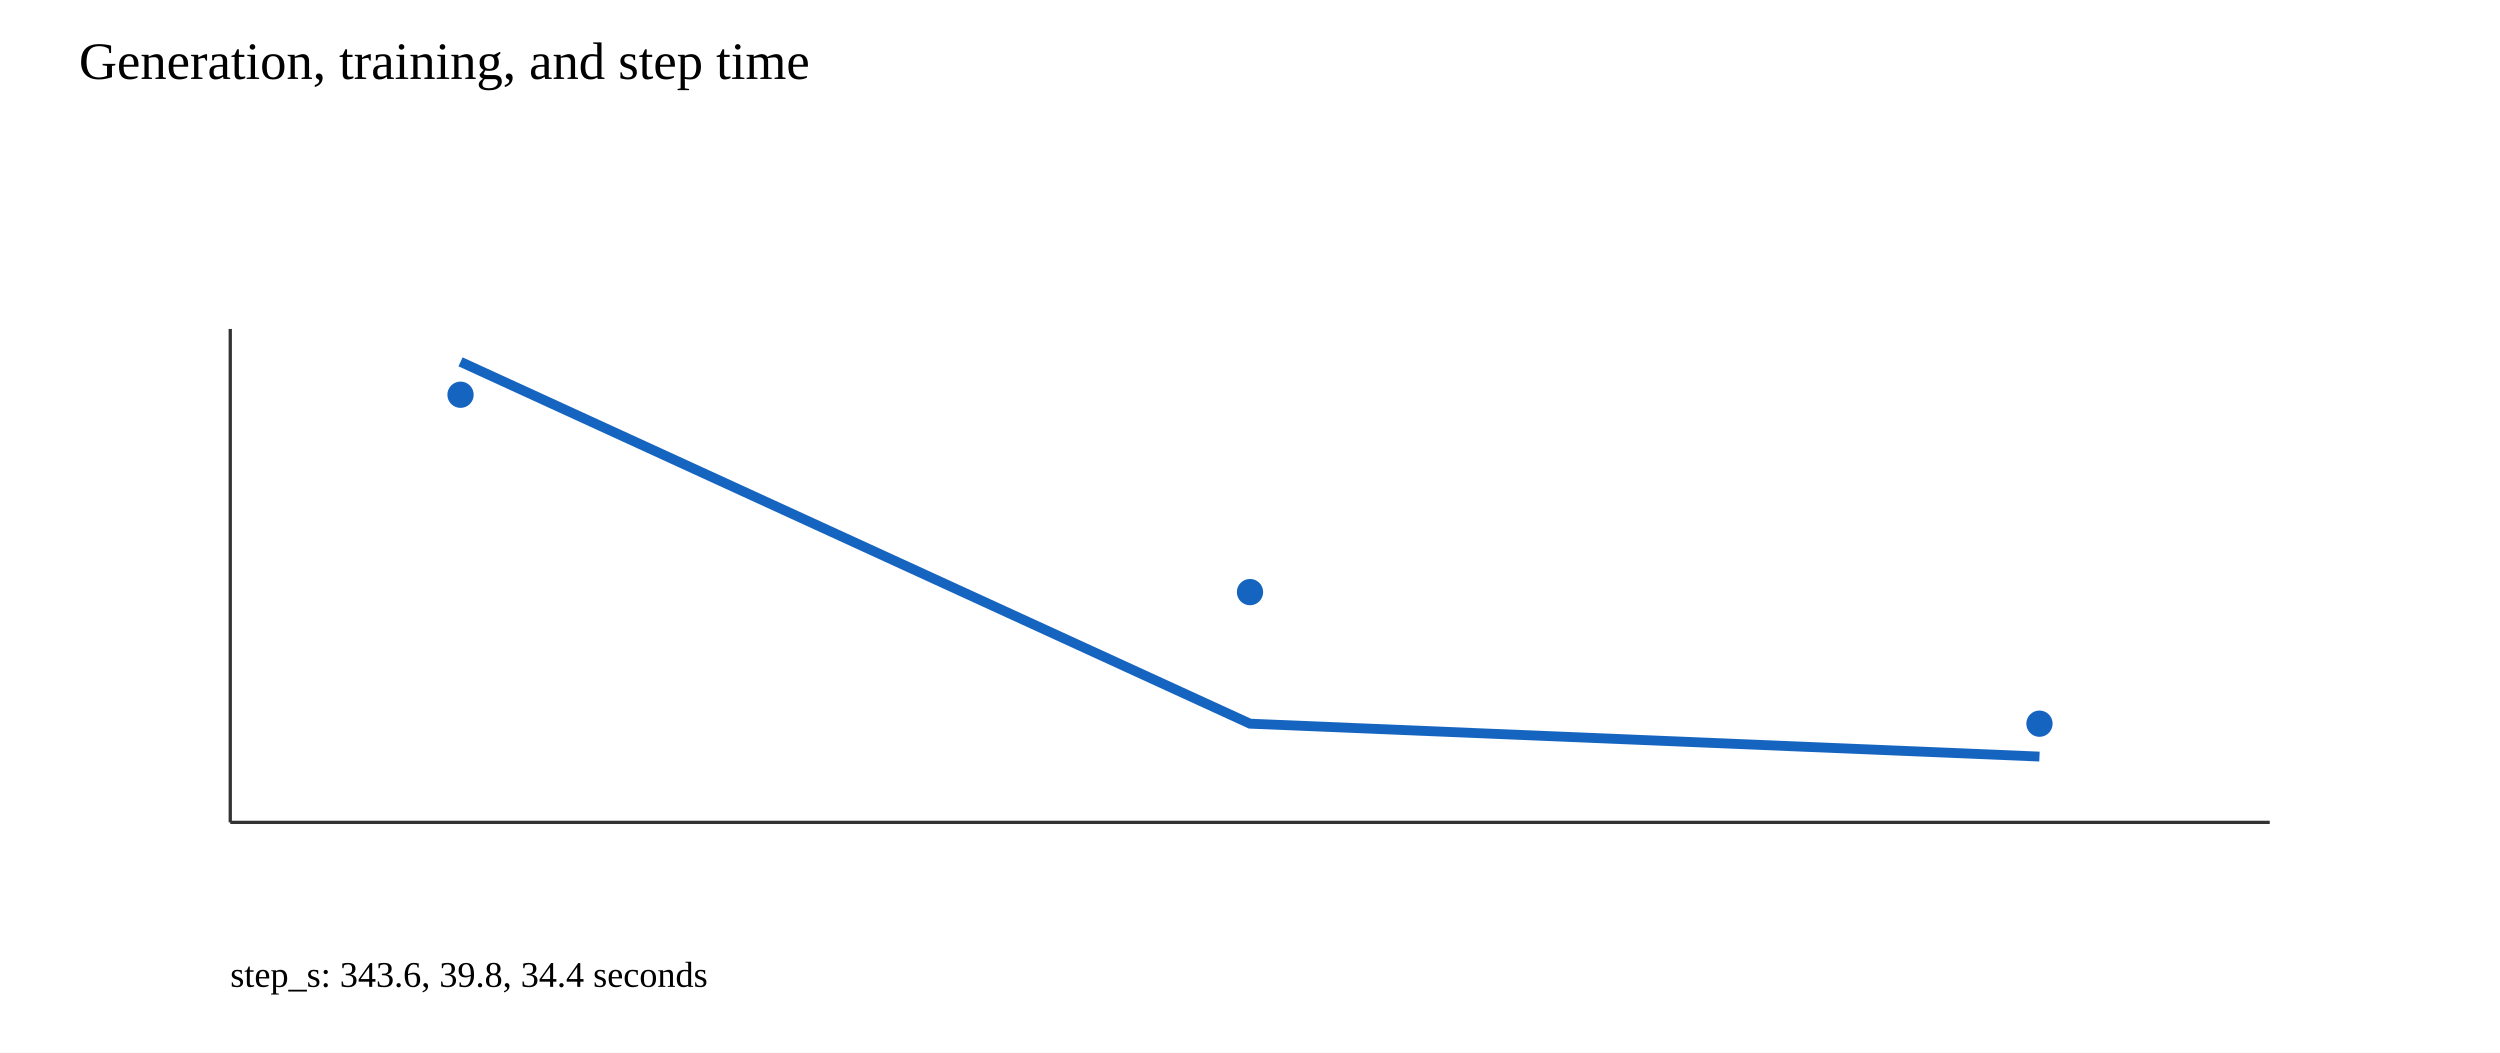
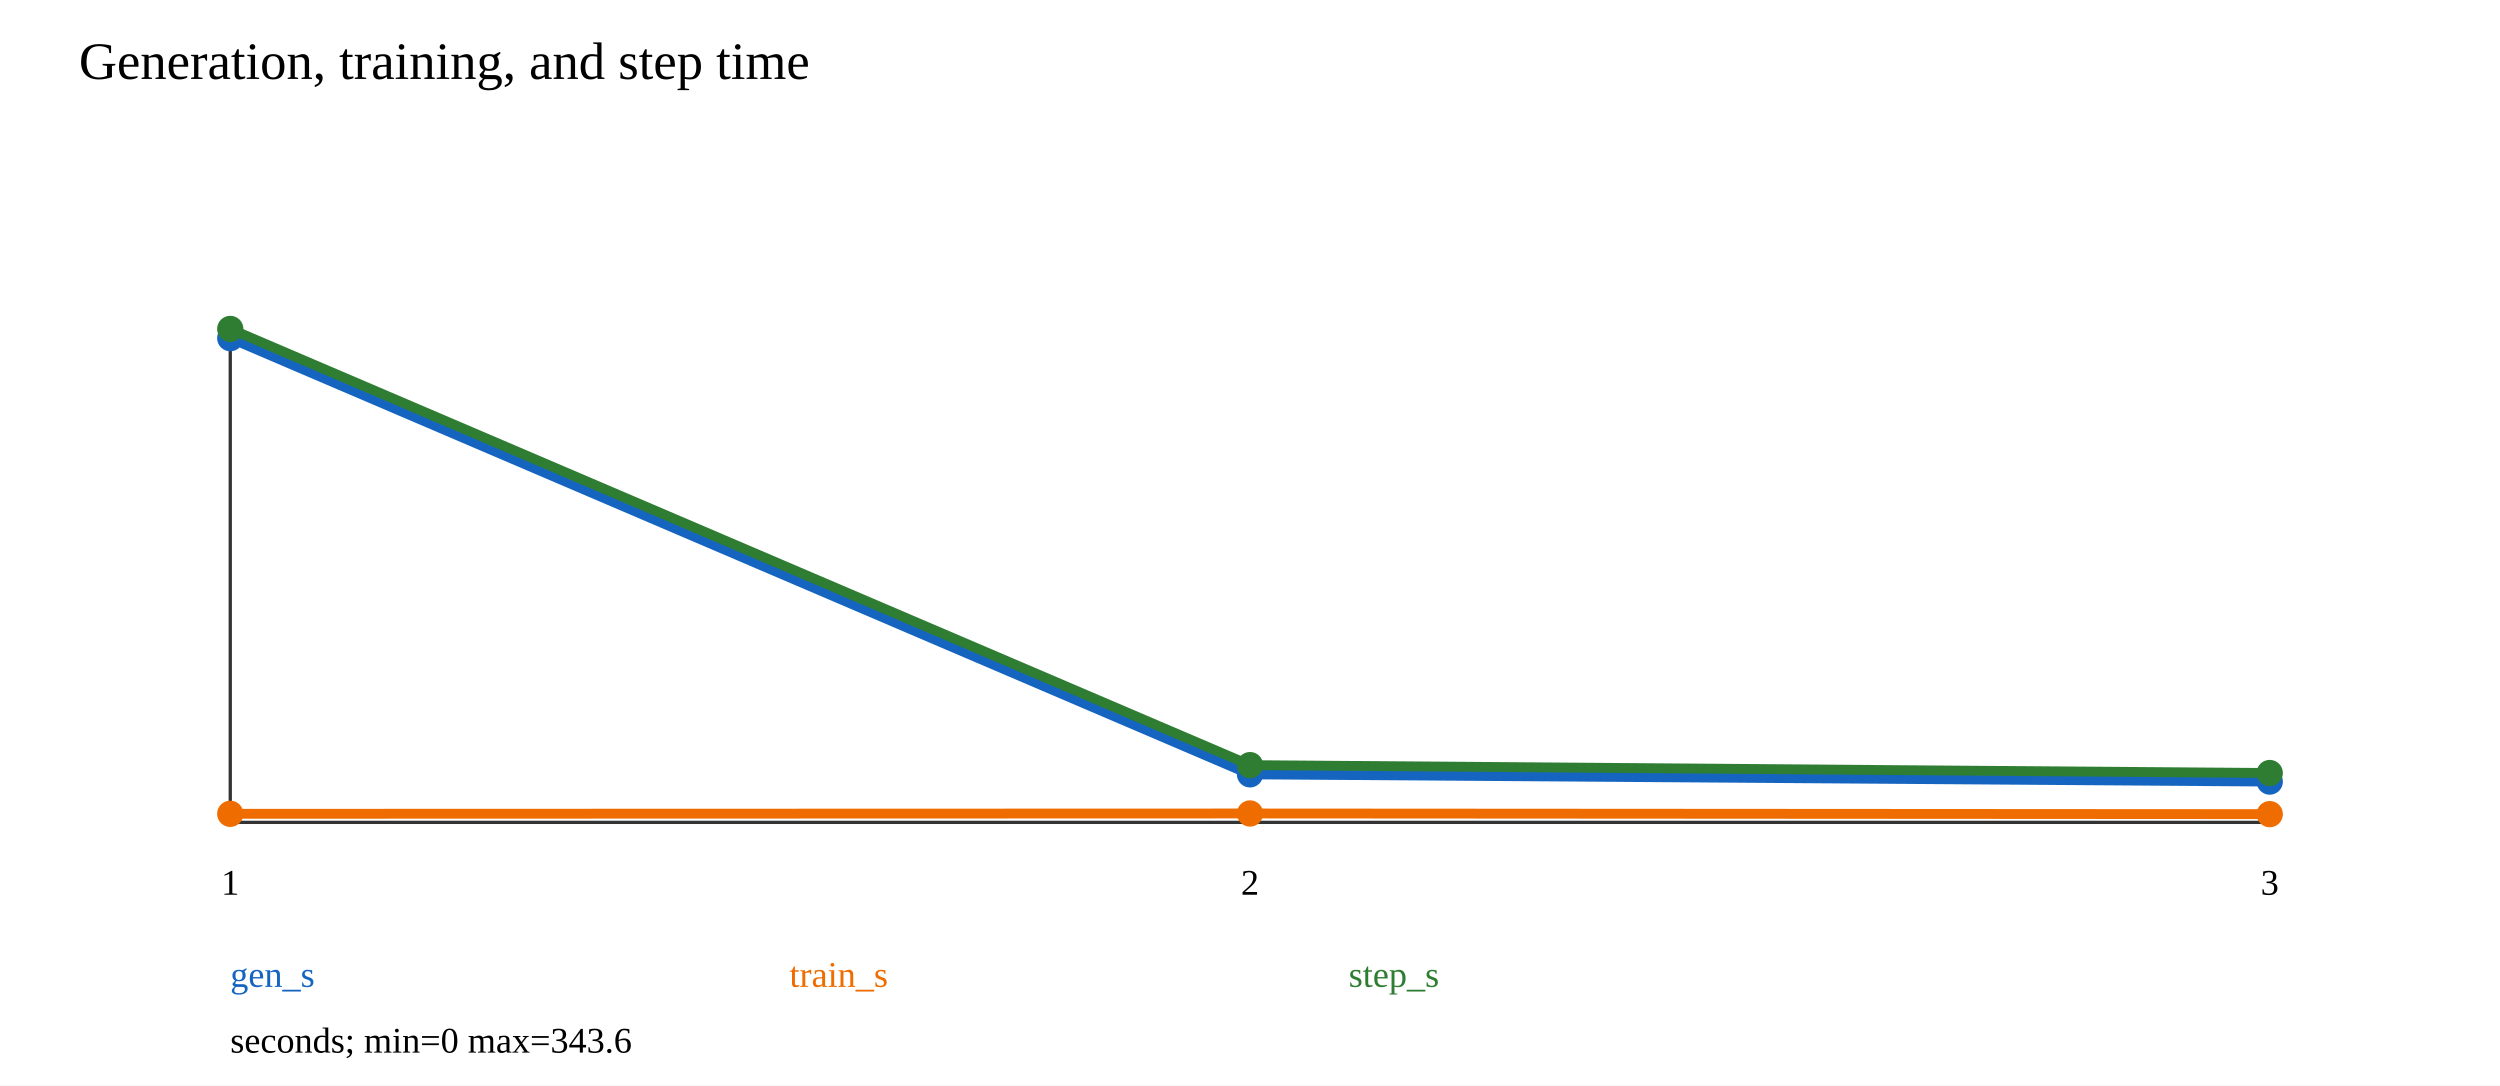
- <svg xmlns="http://www.w3.org/2000/svg" width="760" height="320">
+ <svg xmlns="http://www.w3.org/2000/svg" width="760" height="330">
  <rect width="100%" height="100%" fill="white" />
  <text x="24" y="24" font-size="16">Generation, training, and step time</text>
  <line x1="70" y1="250" x2="690" y2="250" stroke="#333" />
  <line x1="70" y1="100" x2="70" y2="250" stroke="#333" />
-   <polyline points="140,110 380,220 620,230" fill="none" stroke="#1565c0" stroke-width="3" />
-   <circle cx="140" cy="120" r="4" fill="#1565c0" />
-   <circle cx="380" cy="180" r="4" fill="#1565c0" />
-   <circle cx="620" cy="220" r="4" fill="#1565c0" />
-   <text x="70" y="300" font-size="11">step_s: 343.6, 39.8, 34.4 seconds</text>
+   <polyline data-series="gen_s" points="70.0,102.8 380.0,235.4 690.0,237.6" fill="none" stroke="#1565c0" stroke-width="3" />
+   <circle cx="70.0" cy="102.8" r="4" fill="#1565c0" />
+   <circle cx="380.0" cy="235.4" r="4" fill="#1565c0" />
+   <circle cx="690.0" cy="237.6" r="4" fill="#1565c0" />
+   <polyline data-series="train_s" points="70.0,247.4 380.0,247.3 690.0,247.5" fill="none" stroke="#ef6c00" stroke-width="3" />
+   <circle cx="70.0" cy="247.4" r="4" fill="#ef6c00" />
+   <circle cx="380.0" cy="247.3" r="4" fill="#ef6c00" />
+   <circle cx="690.0" cy="247.5" r="4" fill="#ef6c00" />
+   <polyline data-series="step_s" points="70.0,100.0 380.0,232.6 690.0,235.0" fill="none" stroke="#2e7d32" stroke-width="3" />
+   <circle cx="70.0" cy="100.0" r="4" fill="#2e7d32" />
+   <circle cx="380.0" cy="232.6" r="4" fill="#2e7d32" />
+   <circle cx="690.0" cy="235.0" r="4" fill="#2e7d32" />
+   <text x="70.0" y="272" font-size="11" text-anchor="middle">1</text>
+   <text x="380.0" y="272" font-size="11" text-anchor="middle">2</text>
+   <text x="690.0" y="272" font-size="11" text-anchor="middle">3</text>
+   <text x="70" y="300" font-size="11" fill="#1565c0">gen_s</text>
+   <text x="240" y="300" font-size="11" fill="#ef6c00">train_s</text>
+   <text x="410" y="300" font-size="11" fill="#2e7d32">step_s</text>
+   <text x="70" y="320" font-size="11">seconds; min=0 max=343.6</text>
</svg>
